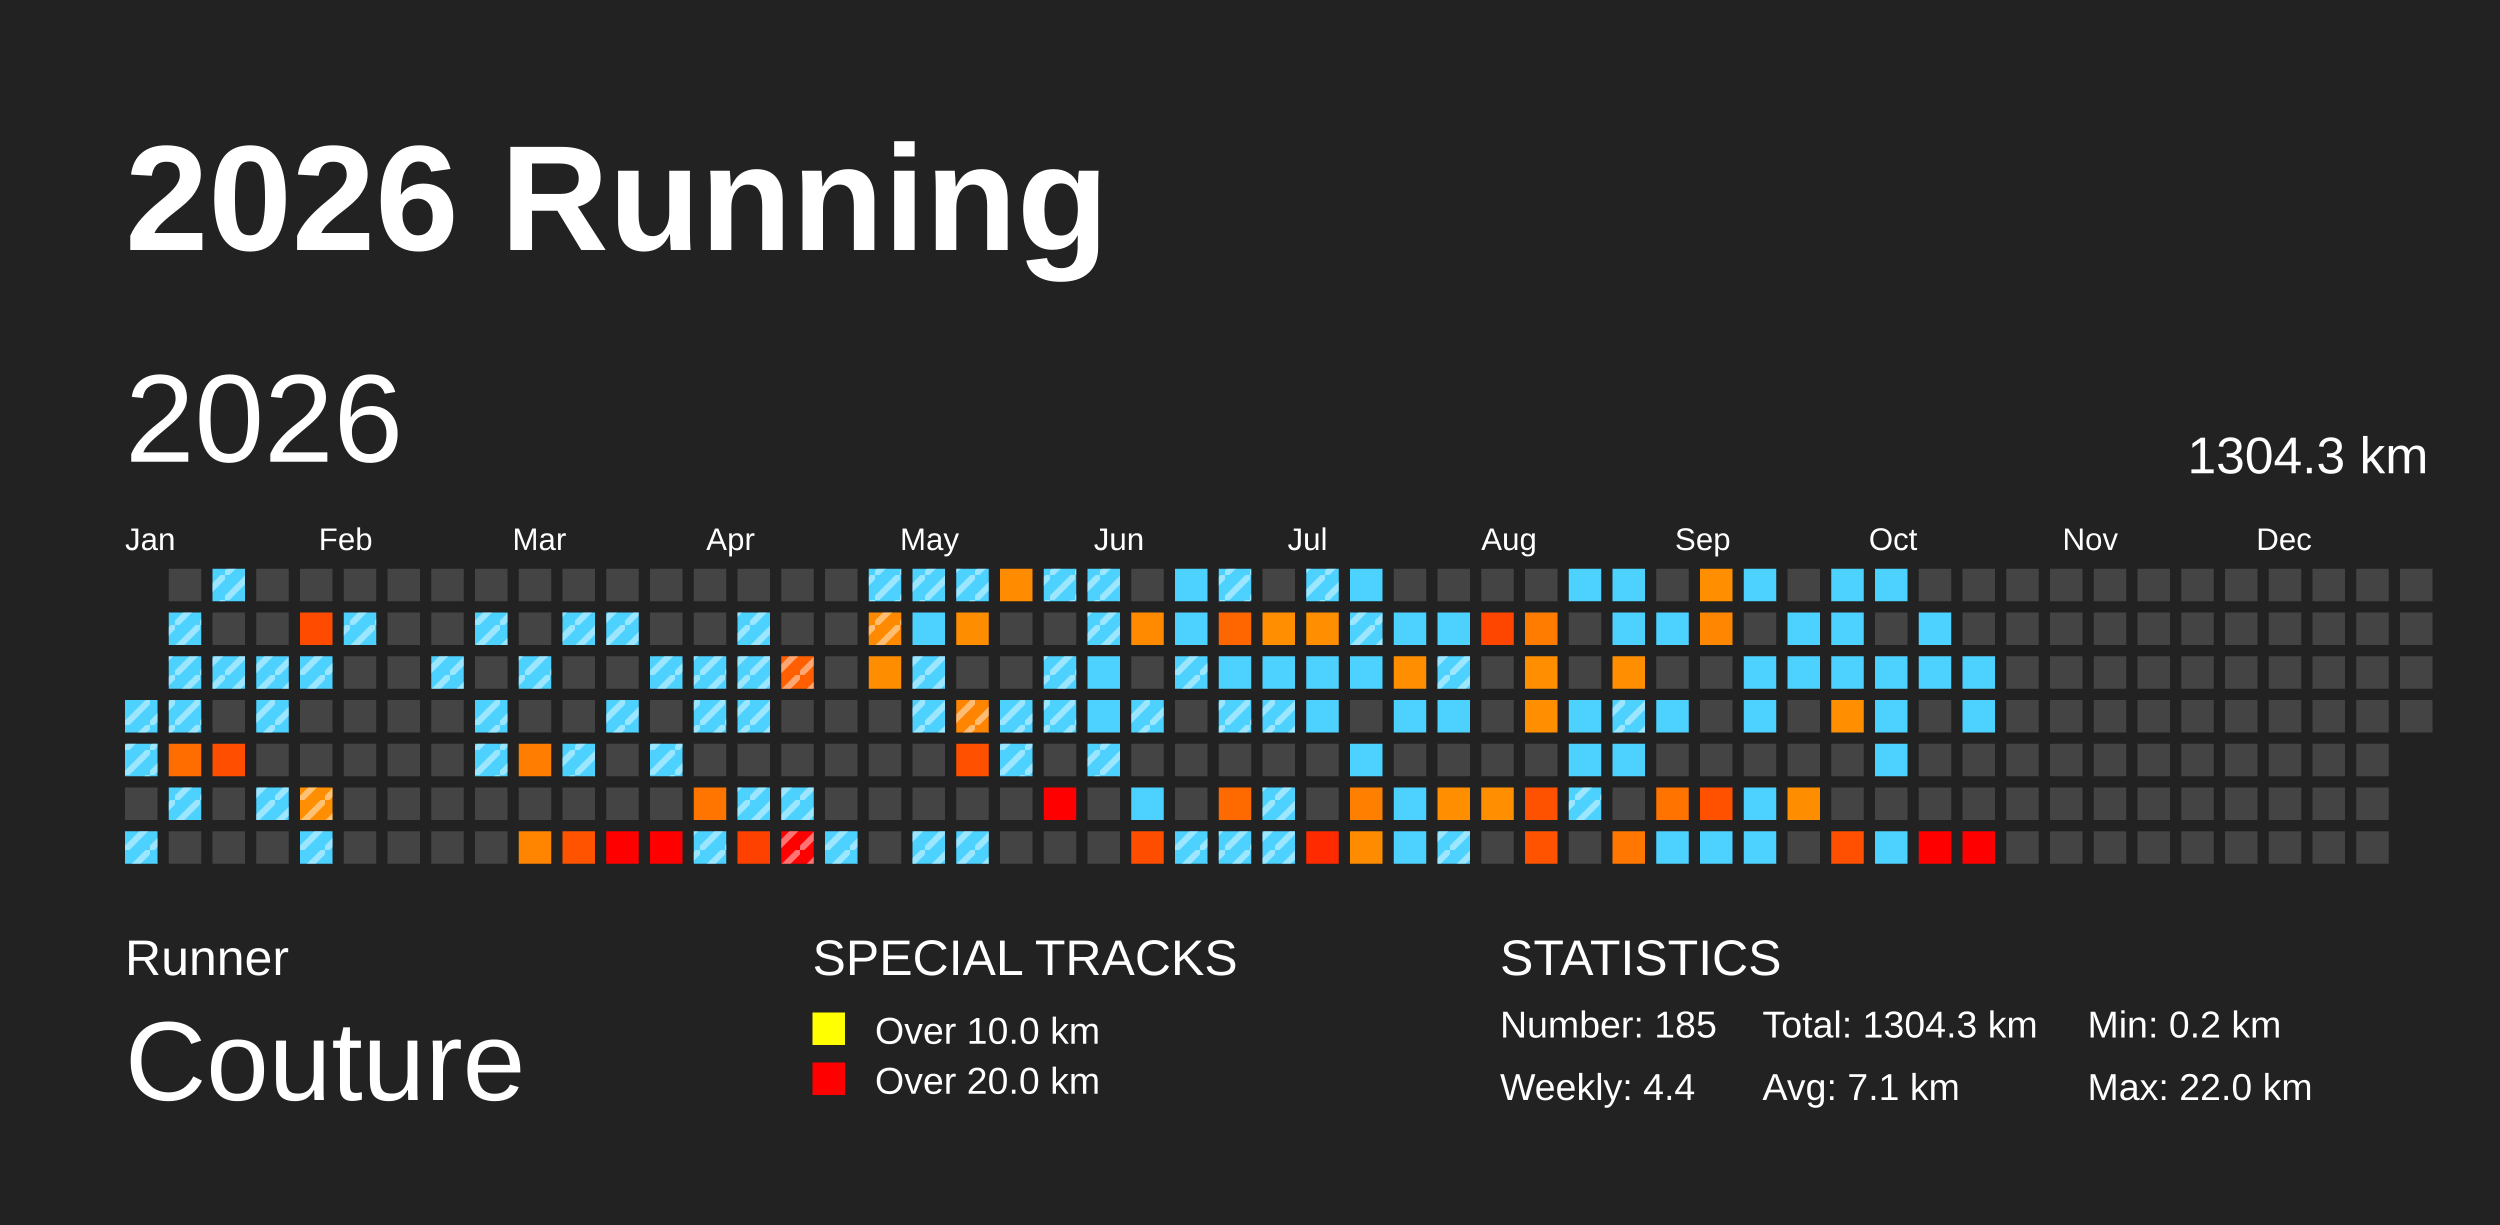
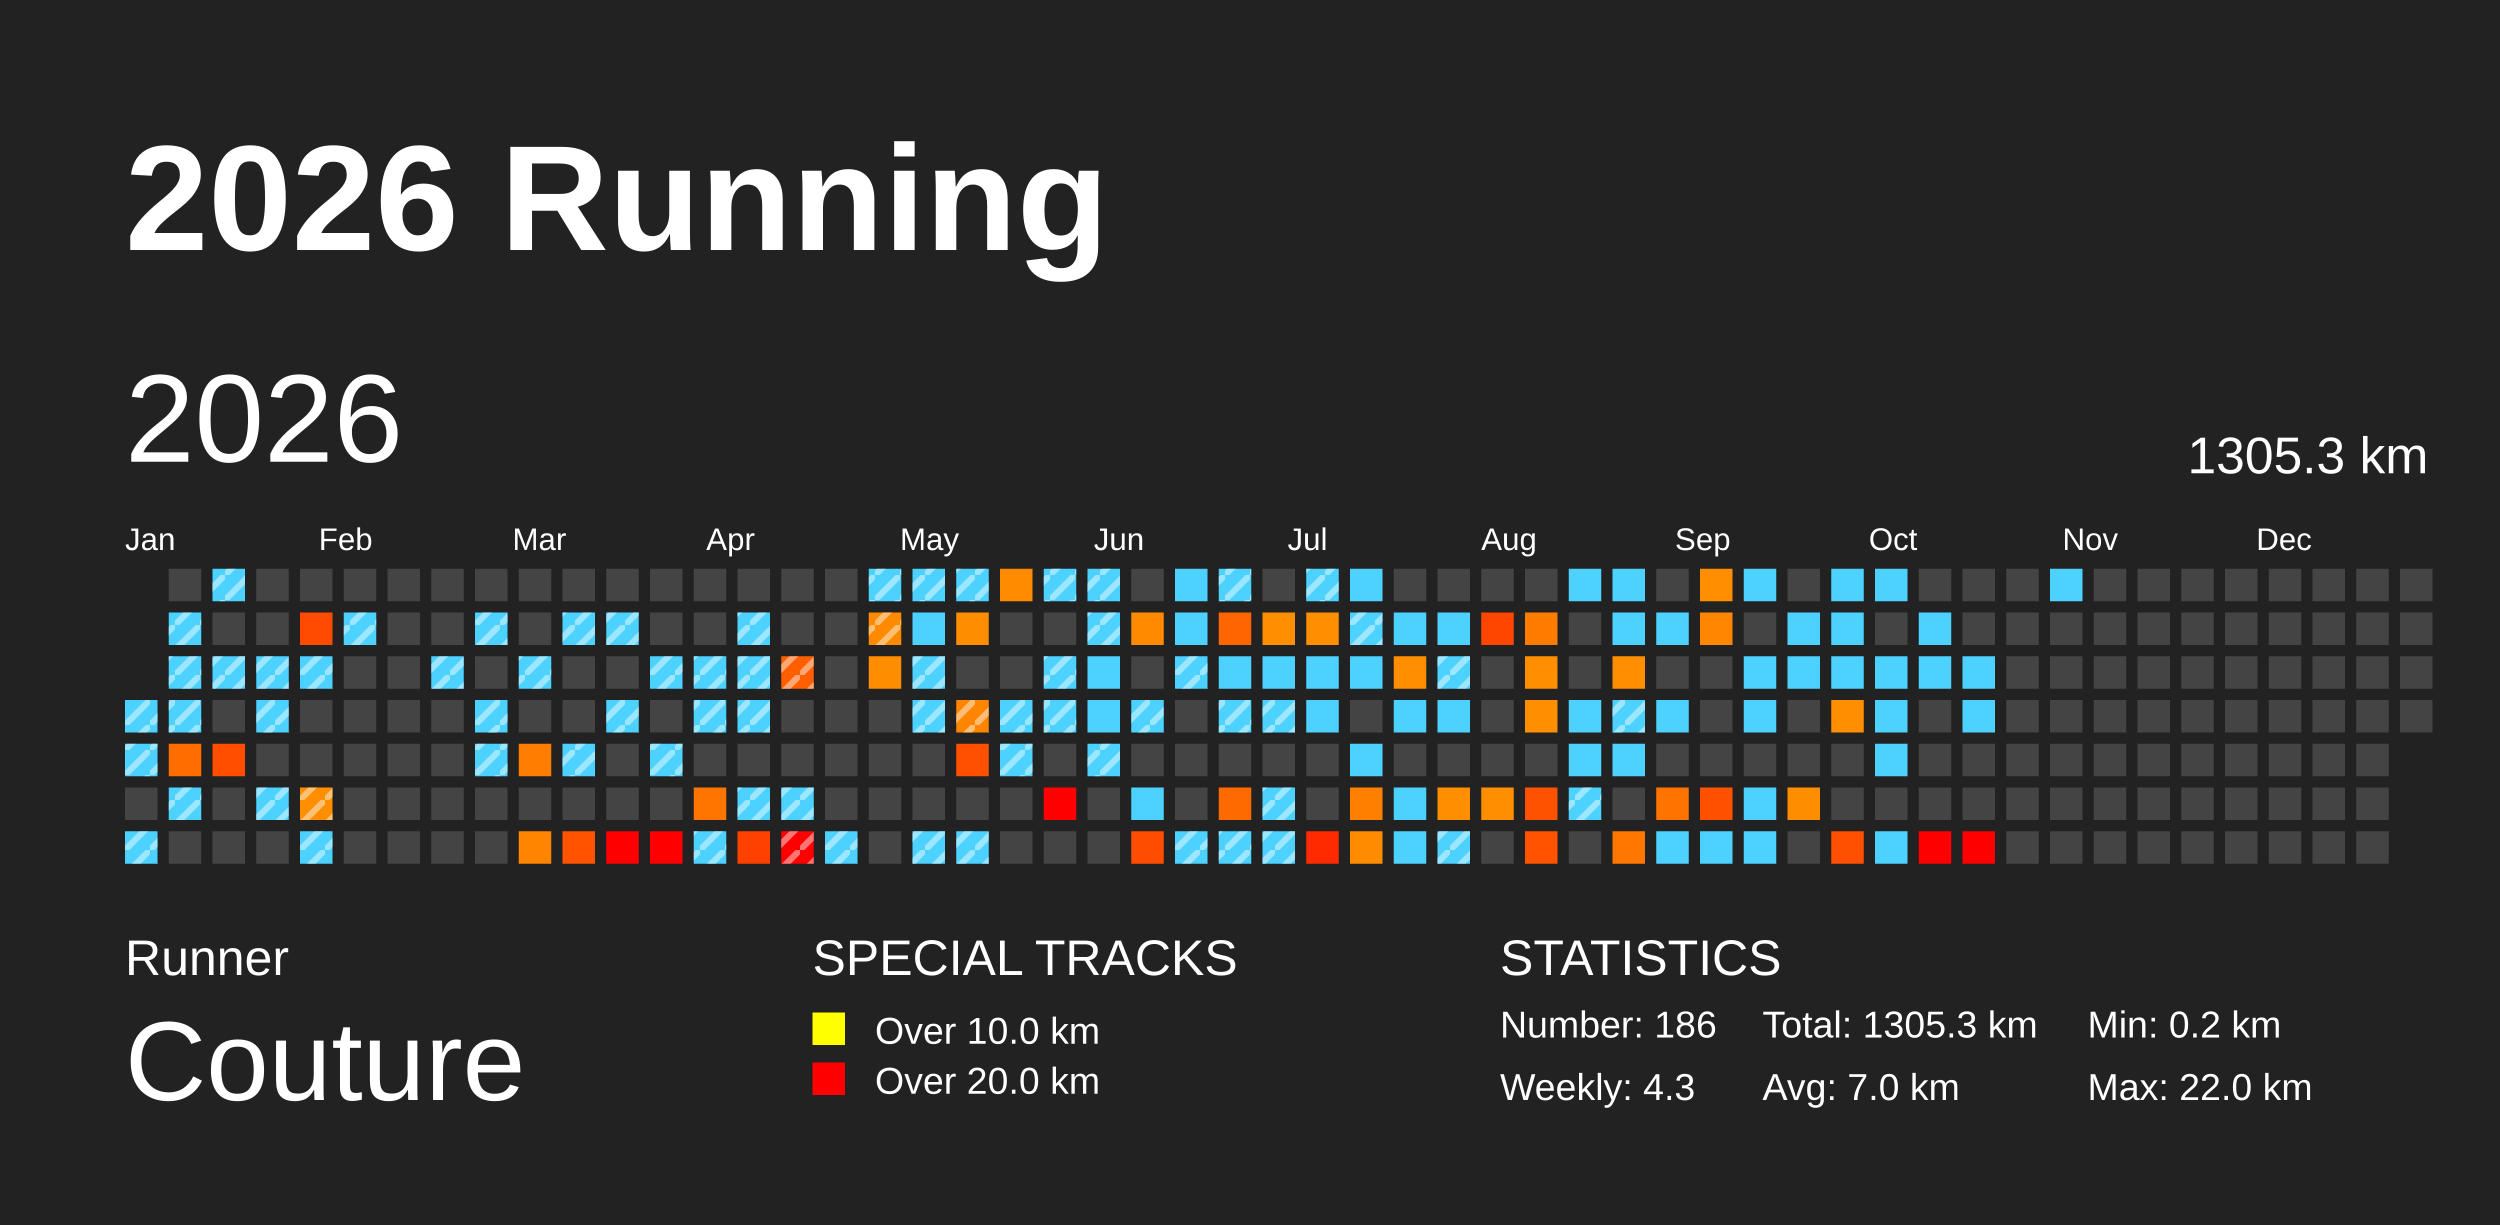
<svg xmlns="http://www.w3.org/2000/svg" baseProfile="full" height="98mm" version="1.1" viewBox="0,0,200,98" width="200mm">
  <defs>
    <pattern height="2" id="indoor-stripe" patternUnits="userSpaceOnUse" width="2">
      <line stroke="white" stroke-opacity="0.45" stroke-width="0.5" x1="0" x2="2" y1="2" y2="0" />
    </pattern>
  </defs>
  <rect fill="#222222" height="98" width="200" x="0" y="0" />
  <text fill="#FFFFFF" style="font-size:12px; font-family:Arial; font-weight:bold;" x="10" y="20">2026 Running</text>
  <text fill="#FFFFFF" style="font-size:4px; font-family:Arial" x="10" y="78">Runner</text>
  <text fill="#FFFFFF" style="font-size:9px; font-family:Arial" x="10" y="88">Couture</text>
  <text fill="#FFFFFF" style="font-size:4px; font-family:Arial" x="65" y="78">SPECIAL TRACKS</text>
  <rect fill="yellow" height="2.6" width="2.6" x="65" y="81" />
  <text fill="#FFFFFF" style="font-size:3px; font-family:Arial" x="70" y="83.5">Over 10.0 km</text>
  <rect fill="red" height="2.6" width="2.6" x="65" y="85" />
  <text fill="#FFFFFF" style="font-size:3px; font-family:Arial" x="70" y="87.5">Over 20.0 km</text>
  <text fill="#FFFFFF" style="font-size:4px; font-family:Arial" x="120" y="78">STATISTICS</text>
-   <text fill="#FFFFFF" style="font-size:3px; font-family:Arial" x="120" y="83">Number: 185</text>
-   <text fill="#FFFFFF" style="font-size:3px; font-family:Arial" x="120" y="88">Weekly: 4.4</text>
-   <text fill="#FFFFFF" style="font-size:3px; font-family:Arial" x="141" y="83">Total: 1304.3 km</text>
-   <text fill="#FFFFFF" style="font-size:3px; font-family:Arial" x="141" y="88">Avg: 7.1 km</text>
+   <text fill="#FFFFFF" style="font-size:3px; font-family:Arial" x="120" y="83">Number: 186</text>
+   <text fill="#FFFFFF" style="font-size:3px; font-family:Arial" x="120" y="88">Weekly: 4.3</text>
+   <text fill="#FFFFFF" style="font-size:3px; font-family:Arial" x="141" y="83">Total: 1305.3 km</text>
+   <text fill="#FFFFFF" style="font-size:3px; font-family:Arial" x="141" y="88">Avg: 7.0 km</text>
  <text fill="#FFFFFF" style="font-size:3px; font-family:Arial" x="167" y="83">Min: 0.2 km</text>
  <text fill="#FFFFFF" style="font-size:3px; font-family:Arial" x="167" y="88">Max: 22.0 km</text>
  <text dominant-baseline="hanging" fill="#FFFFFF" style="font-size:10.0px; font-family:Arial;" x="10" y="30">2026</text>
-   <text dominant-baseline="hanging" fill="#FFFFFF" style="font-size:4.125px; font-family:Arial;" x="175" y="35">1304.3 km</text>
+   <text dominant-baseline="hanging" fill="#FFFFFF" style="font-size:4.125px; font-family:Arial;" x="175" y="35">1305.3 km</text>
  <text fill="#FFFFFF" style="font-size:2.5px; font-family:Arial" x="10.0" y="44">Jan</text>
  <text fill="#FFFFFF" style="font-size:2.5px; font-family:Arial" x="25.5" y="44">Feb</text>
  <text fill="#FFFFFF" style="font-size:2.5px; font-family:Arial" x="41.0" y="44">Mar</text>
  <text fill="#FFFFFF" style="font-size:2.5px; font-family:Arial" x="56.5" y="44">Apr</text>
  <text fill="#FFFFFF" style="font-size:2.5px; font-family:Arial" x="72.0" y="44">May</text>
  <text fill="#FFFFFF" style="font-size:2.5px; font-family:Arial" x="87.5" y="44">Jun</text>
  <text fill="#FFFFFF" style="font-size:2.5px; font-family:Arial" x="103.0" y="44">Jul</text>
  <text fill="#FFFFFF" style="font-size:2.5px; font-family:Arial" x="118.5" y="44">Aug</text>
  <text fill="#FFFFFF" style="font-size:2.5px; font-family:Arial" x="134.0" y="44">Sep</text>
  <text fill="#FFFFFF" style="font-size:2.5px; font-family:Arial" x="149.5" y="44">Oct</text>
  <text fill="#FFFFFF" style="font-size:2.5px; font-family:Arial" x="165.0" y="44">Nov</text>
  <text fill="#FFFFFF" style="font-size:2.5px; font-family:Arial" x="180.5" y="44">Dec</text>
  <rect fill="#4dd2ff" height="2.6" width="2.6" x="10.0" y="56.0" />
  <rect fill="url(#indoor-stripe)" height="2.6" style="pointer-events: none;" width="2.6" x="10.0" y="56.0" />
  <rect fill="#4dd2ff" height="2.6" width="2.6" x="10.0" y="59.5" />
  <rect fill="url(#indoor-stripe)" height="2.6" style="pointer-events: none;" width="2.6" x="10.0" y="59.5" />
  <rect fill="#444444" height="2.6" width="2.6" x="10.0" y="63.0" />
  <rect fill="#4dd2ff" height="2.6" width="2.6" x="10.0" y="66.5" />
  <rect fill="url(#indoor-stripe)" height="2.6" style="pointer-events: none;" width="2.6" x="10.0" y="66.5" />
  <rect fill="#444444" height="2.6" width="2.6" x="13.5" y="45.5" />
  <rect fill="#4dd2ff" height="2.6" width="2.6" x="13.5" y="49.0" />
  <rect fill="url(#indoor-stripe)" height="2.6" style="pointer-events: none;" width="2.6" x="13.5" y="49.0" />
  <rect fill="#4dd2ff" height="2.6" width="2.6" x="13.5" y="52.5" />
  <rect fill="url(#indoor-stripe)" height="2.6" style="pointer-events: none;" width="2.6" x="13.5" y="52.5" />
  <rect fill="#4dd2ff" height="2.6" width="2.6" x="13.5" y="56.0" />
  <rect fill="url(#indoor-stripe)" height="2.6" style="pointer-events: none;" width="2.6" x="13.5" y="56.0" />
  <rect fill="#ff6d00" height="2.6" width="2.6" x="13.5" y="59.5" />
  <rect fill="#4dd2ff" height="2.6" width="2.6" x="13.5" y="63.0" />
  <rect fill="url(#indoor-stripe)" height="2.6" style="pointer-events: none;" width="2.6" x="13.5" y="63.0" />
  <rect fill="#444444" height="2.6" width="2.6" x="13.5" y="66.5" />
  <rect fill="#4dd2ff" height="2.6" width="2.6" x="17.0" y="45.5" />
  <rect fill="url(#indoor-stripe)" height="2.6" style="pointer-events: none;" width="2.6" x="17.0" y="45.5" />
  <rect fill="#444444" height="2.6" width="2.6" x="17.0" y="49.0" />
  <rect fill="#4dd2ff" height="2.6" width="2.6" x="17.0" y="52.5" />
  <rect fill="url(#indoor-stripe)" height="2.6" style="pointer-events: none;" width="2.6" x="17.0" y="52.5" />
  <rect fill="#444444" height="2.6" width="2.6" x="17.0" y="56.0" />
  <rect fill="#ff4e00" height="2.6" width="2.6" x="17.0" y="59.5" />
  <rect fill="#444444" height="2.6" width="2.6" x="17.0" y="63.0" />
  <rect fill="#444444" height="2.6" width="2.6" x="17.0" y="66.5" />
  <rect fill="#444444" height="2.6" width="2.6" x="20.5" y="45.5" />
  <rect fill="#444444" height="2.6" width="2.6" x="20.5" y="49.0" />
  <rect fill="#4dd2ff" height="2.6" width="2.6" x="20.5" y="52.5" />
  <rect fill="url(#indoor-stripe)" height="2.6" style="pointer-events: none;" width="2.6" x="20.5" y="52.5" />
  <rect fill="#4dd2ff" height="2.6" width="2.6" x="20.5" y="56.0" />
  <rect fill="url(#indoor-stripe)" height="2.6" style="pointer-events: none;" width="2.6" x="20.5" y="56.0" />
  <rect fill="#444444" height="2.6" width="2.6" x="20.5" y="59.5" />
  <rect fill="#4dd2ff" height="2.6" width="2.6" x="20.5" y="63.0" />
  <rect fill="url(#indoor-stripe)" height="2.6" style="pointer-events: none;" width="2.6" x="20.5" y="63.0" />
  <rect fill="#444444" height="2.6" width="2.6" x="20.5" y="66.5" />
  <rect fill="#444444" height="2.6" width="2.6" x="24.0" y="45.5" />
  <rect fill="#ff4b00" height="2.6" width="2.6" x="24.0" y="49.0" />
  <rect fill="#4dd2ff" height="2.6" width="2.6" x="24.0" y="52.5" />
  <rect fill="url(#indoor-stripe)" height="2.6" style="pointer-events: none;" width="2.6" x="24.0" y="52.5" />
  <rect fill="#444444" height="2.6" width="2.6" x="24.0" y="56.0" />
  <rect fill="#444444" height="2.6" width="2.6" x="24.0" y="59.5" />
  <rect fill="#ff8e00" height="2.6" width="2.6" x="24.0" y="63.0" />
  <rect fill="url(#indoor-stripe)" height="2.6" style="pointer-events: none;" width="2.6" x="24.0" y="63.0" />
  <rect fill="#4dd2ff" height="2.6" width="2.6" x="24.0" y="66.5" />
  <rect fill="url(#indoor-stripe)" height="2.6" style="pointer-events: none;" width="2.6" x="24.0" y="66.5" />
  <rect fill="#444444" height="2.6" width="2.6" x="27.5" y="45.5" />
  <rect fill="#4dd2ff" height="2.6" width="2.6" x="27.5" y="49.0" />
  <rect fill="url(#indoor-stripe)" height="2.6" style="pointer-events: none;" width="2.6" x="27.5" y="49.0" />
  <rect fill="#444444" height="2.6" width="2.6" x="27.5" y="52.5" />
  <rect fill="#444444" height="2.6" width="2.6" x="27.5" y="56.0" />
  <rect fill="#444444" height="2.6" width="2.6" x="27.5" y="59.5" />
  <rect fill="#444444" height="2.6" width="2.6" x="27.5" y="63.0" />
  <rect fill="#444444" height="2.6" width="2.6" x="27.5" y="66.5" />
  <rect fill="#444444" height="2.6" width="2.6" x="31.0" y="45.5" />
  <rect fill="#444444" height="2.6" width="2.6" x="31.0" y="49.0" />
  <rect fill="#444444" height="2.6" width="2.6" x="31.0" y="52.5" />
  <rect fill="#444444" height="2.6" width="2.6" x="31.0" y="56.0" />
  <rect fill="#444444" height="2.6" width="2.6" x="31.0" y="59.5" />
  <rect fill="#444444" height="2.6" width="2.6" x="31.0" y="63.0" />
  <rect fill="#444444" height="2.6" width="2.6" x="31.0" y="66.5" />
  <rect fill="#444444" height="2.6" width="2.6" x="34.5" y="45.5" />
  <rect fill="#444444" height="2.6" width="2.6" x="34.5" y="49.0" />
  <rect fill="#4dd2ff" height="2.6" width="2.6" x="34.5" y="52.5" />
  <rect fill="url(#indoor-stripe)" height="2.6" style="pointer-events: none;" width="2.6" x="34.5" y="52.5" />
  <rect fill="#444444" height="2.6" width="2.6" x="34.5" y="56.0" />
  <rect fill="#444444" height="2.6" width="2.6" x="34.5" y="59.5" />
  <rect fill="#444444" height="2.6" width="2.6" x="34.5" y="63.0" />
  <rect fill="#444444" height="2.6" width="2.6" x="34.5" y="66.5" />
  <rect fill="#444444" height="2.6" width="2.6" x="38.0" y="45.5" />
  <rect fill="#4dd2ff" height="2.6" width="2.6" x="38.0" y="49.0" />
  <rect fill="url(#indoor-stripe)" height="2.6" style="pointer-events: none;" width="2.6" x="38.0" y="49.0" />
  <rect fill="#444444" height="2.6" width="2.6" x="38.0" y="52.5" />
  <rect fill="#4dd2ff" height="2.6" width="2.6" x="38.0" y="56.0" />
  <rect fill="url(#indoor-stripe)" height="2.6" style="pointer-events: none;" width="2.6" x="38.0" y="56.0" />
  <rect fill="#4dd2ff" height="2.6" width="2.6" x="38.0" y="59.5" />
  <rect fill="url(#indoor-stripe)" height="2.6" style="pointer-events: none;" width="2.6" x="38.0" y="59.5" />
  <rect fill="#444444" height="2.6" width="2.6" x="38.0" y="63.0" />
  <rect fill="#444444" height="2.6" width="2.6" x="38.0" y="66.5" />
  <rect fill="#444444" height="2.6" width="2.6" x="41.5" y="45.5" />
  <rect fill="#444444" height="2.6" width="2.6" x="41.5" y="49.0" />
  <rect fill="#4dd2ff" height="2.6" width="2.6" x="41.5" y="52.5" />
  <rect fill="url(#indoor-stripe)" height="2.6" style="pointer-events: none;" width="2.6" x="41.5" y="52.5" />
  <rect fill="#444444" height="2.6" width="2.6" x="41.5" y="56.0" />
  <rect fill="#ff7d00" height="2.6" width="2.6" x="41.5" y="59.5" />
  <rect fill="#444444" height="2.6" width="2.6" x="41.5" y="63.0" />
  <rect fill="#ff8400" height="2.6" width="2.6" x="41.5" y="66.5" />
  <rect fill="#444444" height="2.6" width="2.6" x="45.0" y="45.5" />
  <rect fill="#4dd2ff" height="2.6" width="2.6" x="45.0" y="49.0" />
  <rect fill="url(#indoor-stripe)" height="2.6" style="pointer-events: none;" width="2.6" x="45.0" y="49.0" />
  <rect fill="#444444" height="2.6" width="2.6" x="45.0" y="52.5" />
  <rect fill="#444444" height="2.6" width="2.6" x="45.0" y="56.0" />
  <rect fill="#4dd2ff" height="2.6" width="2.6" x="45.0" y="59.5" />
  <rect fill="url(#indoor-stripe)" height="2.6" style="pointer-events: none;" width="2.6" x="45.0" y="59.5" />
  <rect fill="#444444" height="2.6" width="2.6" x="45.0" y="63.0" />
  <rect fill="#ff5300" height="2.6" width="2.6" x="45.0" y="66.5" />
  <rect fill="#444444" height="2.6" width="2.6" x="48.5" y="45.5" />
  <rect fill="#4dd2ff" height="2.6" width="2.6" x="48.5" y="49.0" />
  <rect fill="url(#indoor-stripe)" height="2.6" style="pointer-events: none;" width="2.6" x="48.5" y="49.0" />
  <rect fill="#444444" height="2.6" width="2.6" x="48.5" y="52.5" />
  <rect fill="#4dd2ff" height="2.6" width="2.6" x="48.5" y="56.0" />
  <rect fill="url(#indoor-stripe)" height="2.6" style="pointer-events: none;" width="2.6" x="48.5" y="56.0" />
  <rect fill="#444444" height="2.6" width="2.6" x="48.5" y="59.5" />
  <rect fill="#444444" height="2.6" width="2.6" x="48.5" y="63.0" />
  <rect fill="red" height="2.6" width="2.6" x="48.5" y="66.5" />
  <rect fill="#444444" height="2.6" width="2.6" x="52.0" y="45.5" />
  <rect fill="#444444" height="2.6" width="2.6" x="52.0" y="49.0" />
  <rect fill="#4dd2ff" height="2.6" width="2.6" x="52.0" y="52.5" />
  <rect fill="url(#indoor-stripe)" height="2.6" style="pointer-events: none;" width="2.6" x="52.0" y="52.5" />
  <rect fill="#444444" height="2.6" width="2.6" x="52.0" y="56.0" />
  <rect fill="#4dd2ff" height="2.6" width="2.6" x="52.0" y="59.5" />
  <rect fill="url(#indoor-stripe)" height="2.6" style="pointer-events: none;" width="2.6" x="52.0" y="59.5" />
  <rect fill="#444444" height="2.6" width="2.6" x="52.0" y="63.0" />
  <rect fill="red" height="2.6" width="2.6" x="52.0" y="66.5" />
  <rect fill="#444444" height="2.6" width="2.6" x="55.5" y="45.5" />
  <rect fill="#444444" height="2.6" width="2.6" x="55.5" y="49.0" />
  <rect fill="#4dd2ff" height="2.6" width="2.6" x="55.5" y="52.5" />
  <rect fill="url(#indoor-stripe)" height="2.6" style="pointer-events: none;" width="2.6" x="55.5" y="52.5" />
  <rect fill="#4dd2ff" height="2.6" width="2.6" x="55.5" y="56.0" />
  <rect fill="url(#indoor-stripe)" height="2.6" style="pointer-events: none;" width="2.6" x="55.5" y="56.0" />
  <rect fill="#444444" height="2.6" width="2.6" x="55.5" y="59.5" />
  <rect fill="#ff7500" height="2.6" width="2.6" x="55.5" y="63.0" />
  <rect fill="#4dd2ff" height="2.6" width="2.6" x="55.5" y="66.5" />
  <rect fill="url(#indoor-stripe)" height="2.6" style="pointer-events: none;" width="2.6" x="55.5" y="66.5" />
  <rect fill="#444444" height="2.6" width="2.6" x="59.0" y="45.5" />
  <rect fill="#4dd2ff" height="2.6" width="2.6" x="59.0" y="49.0" />
  <rect fill="url(#indoor-stripe)" height="2.6" style="pointer-events: none;" width="2.6" x="59.0" y="49.0" />
  <rect fill="#4dd2ff" height="2.6" width="2.6" x="59.0" y="52.5" />
  <rect fill="url(#indoor-stripe)" height="2.6" style="pointer-events: none;" width="2.6" x="59.0" y="52.5" />
  <rect fill="#4dd2ff" height="2.6" width="2.6" x="59.0" y="56.0" />
  <rect fill="url(#indoor-stripe)" height="2.6" style="pointer-events: none;" width="2.6" x="59.0" y="56.0" />
  <rect fill="#444444" height="2.6" width="2.6" x="59.0" y="59.5" />
  <rect fill="#4dd2ff" height="2.6" width="2.6" x="59.0" y="63.0" />
  <rect fill="url(#indoor-stripe)" height="2.6" style="pointer-events: none;" width="2.6" x="59.0" y="63.0" />
  <rect fill="#ff4100" height="2.6" width="2.6" x="59.0" y="66.5" />
  <rect fill="#444444" height="2.6" width="2.6" x="62.5" y="45.5" />
  <rect fill="#444444" height="2.6" width="2.6" x="62.5" y="49.0" />
  <rect fill="#ff5f00" height="2.6" width="2.6" x="62.5" y="52.5" />
  <rect fill="url(#indoor-stripe)" height="2.6" style="pointer-events: none;" width="2.6" x="62.5" y="52.5" />
  <rect fill="#444444" height="2.6" width="2.6" x="62.5" y="56.0" />
  <rect fill="#444444" height="2.6" width="2.6" x="62.5" y="59.5" />
  <rect fill="#4dd2ff" height="2.6" width="2.6" x="62.5" y="63.0" />
  <rect fill="url(#indoor-stripe)" height="2.6" style="pointer-events: none;" width="2.6" x="62.5" y="63.0" />
  <rect fill="red" height="2.6" width="2.6" x="62.5" y="66.5" />
  <rect fill="url(#indoor-stripe)" height="2.6" style="pointer-events: none;" width="2.6" x="62.5" y="66.5" />
  <rect fill="#444444" height="2.6" width="2.6" x="66.0" y="45.5" />
  <rect fill="#444444" height="2.6" width="2.6" x="66.0" y="49.0" />
  <rect fill="#444444" height="2.6" width="2.6" x="66.0" y="52.5" />
  <rect fill="#444444" height="2.6" width="2.6" x="66.0" y="56.0" />
  <rect fill="#444444" height="2.6" width="2.6" x="66.0" y="59.5" />
  <rect fill="#444444" height="2.6" width="2.6" x="66.0" y="63.0" />
  <rect fill="#4dd2ff" height="2.6" width="2.6" x="66.0" y="66.5" />
  <rect fill="url(#indoor-stripe)" height="2.6" style="pointer-events: none;" width="2.6" x="66.0" y="66.5" />
  <rect fill="#4dd2ff" height="2.6" width="2.6" x="69.5" y="45.5" />
  <rect fill="url(#indoor-stripe)" height="2.6" style="pointer-events: none;" width="2.6" x="69.5" y="45.5" />
  <rect fill="#ff8a00" height="2.6" width="2.6" x="69.5" y="49.0" />
  <rect fill="url(#indoor-stripe)" height="2.6" style="pointer-events: none;" width="2.6" x="69.5" y="49.0" />
  <rect fill="#ff8d00" height="2.6" width="2.6" x="69.5" y="52.5" />
  <rect fill="#444444" height="2.6" width="2.6" x="69.5" y="56.0" />
  <rect fill="#444444" height="2.6" width="2.6" x="69.5" y="59.5" />
  <rect fill="#444444" height="2.6" width="2.6" x="69.5" y="63.0" />
  <rect fill="#444444" height="2.6" width="2.6" x="69.5" y="66.5" />
  <rect fill="#4dd2ff" height="2.6" width="2.6" x="73.0" y="45.5" />
  <rect fill="url(#indoor-stripe)" height="2.6" style="pointer-events: none;" width="2.6" x="73.0" y="45.5" />
  <rect fill="#4dd2ff" height="2.6" width="2.6" x="73.0" y="49.0" />
  <rect fill="#4dd2ff" height="2.6" width="2.6" x="73.0" y="52.5" />
  <rect fill="url(#indoor-stripe)" height="2.6" style="pointer-events: none;" width="2.6" x="73.0" y="52.5" />
  <rect fill="#4dd2ff" height="2.6" width="2.6" x="73.0" y="56.0" />
  <rect fill="url(#indoor-stripe)" height="2.6" style="pointer-events: none;" width="2.6" x="73.0" y="56.0" />
  <rect fill="#444444" height="2.6" width="2.6" x="73.0" y="59.5" />
  <rect fill="#444444" height="2.6" width="2.6" x="73.0" y="63.0" />
  <rect fill="#4dd2ff" height="2.6" width="2.6" x="73.0" y="66.5" />
  <rect fill="url(#indoor-stripe)" height="2.6" style="pointer-events: none;" width="2.6" x="73.0" y="66.5" />
  <rect fill="#4dd2ff" height="2.6" width="2.6" x="76.5" y="45.5" />
  <rect fill="url(#indoor-stripe)" height="2.6" style="pointer-events: none;" width="2.6" x="76.5" y="45.5" />
  <rect fill="#ff8d00" height="2.6" width="2.6" x="76.5" y="49.0" />
  <rect fill="#444444" height="2.6" width="2.6" x="76.5" y="52.5" />
  <rect fill="#ff8500" height="2.6" width="2.6" x="76.5" y="56.0" />
  <rect fill="url(#indoor-stripe)" height="2.6" style="pointer-events: none;" width="2.6" x="76.5" y="56.0" />
  <rect fill="#ff5000" height="2.6" width="2.6" x="76.5" y="59.5" />
  <rect fill="#444444" height="2.6" width="2.6" x="76.5" y="63.0" />
  <rect fill="#4dd2ff" height="2.6" width="2.6" x="76.5" y="66.5" />
  <rect fill="url(#indoor-stripe)" height="2.6" style="pointer-events: none;" width="2.6" x="76.5" y="66.5" />
  <rect fill="#ff8c00" height="2.6" width="2.6" x="80.0" y="45.5" />
  <rect fill="#444444" height="2.6" width="2.6" x="80.0" y="49.0" />
  <rect fill="#444444" height="2.6" width="2.6" x="80.0" y="52.5" />
  <rect fill="#4dd2ff" height="2.6" width="2.6" x="80.0" y="56.0" />
  <rect fill="url(#indoor-stripe)" height="2.6" style="pointer-events: none;" width="2.6" x="80.0" y="56.0" />
  <rect fill="#4dd2ff" height="2.6" width="2.6" x="80.0" y="59.5" />
  <rect fill="url(#indoor-stripe)" height="2.6" style="pointer-events: none;" width="2.6" x="80.0" y="59.5" />
  <rect fill="#444444" height="2.6" width="2.6" x="80.0" y="63.0" />
  <rect fill="#444444" height="2.6" width="2.6" x="80.0" y="66.5" />
  <rect fill="#4dd2ff" height="2.6" width="2.6" x="83.5" y="45.5" />
  <rect fill="url(#indoor-stripe)" height="2.6" style="pointer-events: none;" width="2.6" x="83.5" y="45.5" />
  <rect fill="#444444" height="2.6" width="2.6" x="83.5" y="49.0" />
  <rect fill="#4dd2ff" height="2.6" width="2.6" x="83.5" y="52.5" />
  <rect fill="url(#indoor-stripe)" height="2.6" style="pointer-events: none;" width="2.6" x="83.5" y="52.5" />
  <rect fill="#4dd2ff" height="2.6" width="2.6" x="83.5" y="56.0" />
  <rect fill="url(#indoor-stripe)" height="2.6" style="pointer-events: none;" width="2.6" x="83.5" y="56.0" />
  <rect fill="#444444" height="2.6" width="2.6" x="83.5" y="59.5" />
  <rect fill="red" height="2.6" width="2.6" x="83.5" y="63.0" />
  <rect fill="#444444" height="2.6" width="2.6" x="83.5" y="66.5" />
  <rect fill="#4dd2ff" height="2.6" width="2.6" x="87.0" y="45.5" />
  <rect fill="url(#indoor-stripe)" height="2.6" style="pointer-events: none;" width="2.6" x="87.0" y="45.5" />
  <rect fill="#4dd2ff" height="2.6" width="2.6" x="87.0" y="49.0" />
  <rect fill="url(#indoor-stripe)" height="2.6" style="pointer-events: none;" width="2.6" x="87.0" y="49.0" />
  <rect fill="#4dd2ff" height="2.6" width="2.6" x="87.0" y="52.5" />
  <rect fill="#4dd2ff" height="2.6" width="2.6" x="87.0" y="56.0" />
  <rect fill="#4dd2ff" height="2.6" width="2.6" x="87.0" y="59.5" />
  <rect fill="url(#indoor-stripe)" height="2.6" style="pointer-events: none;" width="2.6" x="87.0" y="59.5" />
  <rect fill="#444444" height="2.6" width="2.6" x="87.0" y="63.0" />
  <rect fill="#444444" height="2.6" width="2.6" x="87.0" y="66.5" />
  <rect fill="#444444" height="2.6" width="2.6" x="90.5" y="45.5" />
  <rect fill="#ff8a00" height="2.6" width="2.6" x="90.5" y="49.0" />
  <rect fill="#444444" height="2.6" width="2.6" x="90.5" y="52.5" />
  <rect fill="#4dd2ff" height="2.6" width="2.6" x="90.5" y="56.0" />
  <rect fill="url(#indoor-stripe)" height="2.6" style="pointer-events: none;" width="2.6" x="90.5" y="56.0" />
  <rect fill="#444444" height="2.6" width="2.6" x="90.5" y="59.5" />
  <rect fill="#4dd2ff" height="2.6" width="2.6" x="90.5" y="63.0" />
  <rect fill="#ff4d00" height="2.6" width="2.6" x="90.5" y="66.5" />
  <rect fill="#4dd2ff" height="2.6" width="2.6" x="94.0" y="45.5" />
  <rect fill="#4dd2ff" height="2.6" width="2.6" x="94.0" y="49.0" />
  <rect fill="#4dd2ff" height="2.6" width="2.6" x="94.0" y="52.5" />
  <rect fill="url(#indoor-stripe)" height="2.6" style="pointer-events: none;" width="2.6" x="94.0" y="52.5" />
  <rect fill="#444444" height="2.6" width="2.6" x="94.0" y="56.0" />
  <rect fill="#444444" height="2.6" width="2.6" x="94.0" y="59.5" />
  <rect fill="#444444" height="2.6" width="2.6" x="94.0" y="63.0" />
  <rect fill="#4dd2ff" height="2.6" width="2.6" x="94.0" y="66.5" />
  <rect fill="url(#indoor-stripe)" height="2.6" style="pointer-events: none;" width="2.6" x="94.0" y="66.5" />
  <rect fill="#4dd2ff" height="2.6" width="2.6" x="97.5" y="45.5" />
  <rect fill="url(#indoor-stripe)" height="2.6" style="pointer-events: none;" width="2.6" x="97.5" y="45.5" />
  <rect fill="#ff6600" height="2.6" width="2.6" x="97.5" y="49.0" />
  <rect fill="#4dd2ff" height="2.6" width="2.6" x="97.5" y="52.5" />
  <rect fill="#4dd2ff" height="2.6" width="2.6" x="97.5" y="56.0" />
  <rect fill="url(#indoor-stripe)" height="2.6" style="pointer-events: none;" width="2.6" x="97.5" y="56.0" />
  <rect fill="#444444" height="2.6" width="2.6" x="97.5" y="59.5" />
  <rect fill="#ff6a00" height="2.6" width="2.6" x="97.5" y="63.0" />
  <rect fill="#4dd2ff" height="2.6" width="2.6" x="97.5" y="66.5" />
  <rect fill="url(#indoor-stripe)" height="2.6" style="pointer-events: none;" width="2.6" x="97.5" y="66.5" />
  <rect fill="#444444" height="2.6" width="2.6" x="101.0" y="45.5" />
  <rect fill="#ff8e00" height="2.6" width="2.6" x="101.0" y="49.0" />
  <rect fill="#4dd2ff" height="2.6" width="2.6" x="101.0" y="52.5" />
  <rect fill="#4dd2ff" height="2.6" width="2.6" x="101.0" y="56.0" />
  <rect fill="url(#indoor-stripe)" height="2.6" style="pointer-events: none;" width="2.6" x="101.0" y="56.0" />
  <rect fill="#444444" height="2.6" width="2.6" x="101.0" y="59.5" />
  <rect fill="#4dd2ff" height="2.6" width="2.6" x="101.0" y="63.0" />
  <rect fill="url(#indoor-stripe)" height="2.6" style="pointer-events: none;" width="2.6" x="101.0" y="63.0" />
  <rect fill="#4dd2ff" height="2.6" width="2.6" x="101.0" y="66.5" />
  <rect fill="url(#indoor-stripe)" height="2.6" style="pointer-events: none;" width="2.6" x="101.0" y="66.5" />
  <rect fill="#4dd2ff" height="2.6" width="2.6" x="104.5" y="45.5" />
  <rect fill="url(#indoor-stripe)" height="2.6" style="pointer-events: none;" width="2.6" x="104.5" y="45.5" />
  <rect fill="#ff8e00" height="2.6" width="2.6" x="104.5" y="49.0" />
  <rect fill="#4dd2ff" height="2.6" width="2.6" x="104.5" y="52.5" />
  <rect fill="#4dd2ff" height="2.6" width="2.6" x="104.5" y="56.0" />
  <rect fill="#444444" height="2.6" width="2.6" x="104.5" y="59.5" />
  <rect fill="#444444" height="2.6" width="2.6" x="104.5" y="63.0" />
  <rect fill="#ff2a00" height="2.6" width="2.6" x="104.5" y="66.5" />
  <rect fill="#4dd2ff" height="2.6" width="2.6" x="108.0" y="45.5" />
  <rect fill="#4dd2ff" height="2.6" width="2.6" x="108.0" y="49.0" />
  <rect fill="url(#indoor-stripe)" height="2.6" style="pointer-events: none;" width="2.6" x="108.0" y="49.0" />
  <rect fill="#4dd2ff" height="2.6" width="2.6" x="108.0" y="52.5" />
  <rect fill="#444444" height="2.6" width="2.6" x="108.0" y="56.0" />
  <rect fill="#4dd2ff" height="2.6" width="2.6" x="108.0" y="59.5" />
  <rect fill="#ff7f00" height="2.6" width="2.6" x="108.0" y="63.0" />
  <rect fill="#ff8b00" height="2.6" width="2.6" x="108.0" y="66.5" />
  <rect fill="#444444" height="2.6" width="2.6" x="111.5" y="45.5" />
  <rect fill="#4dd2ff" height="2.6" width="2.6" x="111.5" y="49.0" />
  <rect fill="#ff8e00" height="2.6" width="2.6" x="111.5" y="52.5" />
  <rect fill="#4dd2ff" height="2.6" width="2.6" x="111.5" y="56.0" />
  <rect fill="#444444" height="2.6" width="2.6" x="111.5" y="59.5" />
  <rect fill="#4dd2ff" height="2.6" width="2.6" x="111.5" y="63.0" />
  <rect fill="#4dd2ff" height="2.6" width="2.6" x="111.5" y="66.5" />
  <rect fill="#444444" height="2.6" width="2.6" x="115.0" y="45.5" />
  <rect fill="#4dd2ff" height="2.6" width="2.6" x="115.0" y="49.0" />
  <rect fill="#4dd2ff" height="2.6" width="2.6" x="115.0" y="52.5" />
  <rect fill="url(#indoor-stripe)" height="2.6" style="pointer-events: none;" width="2.6" x="115.0" y="52.5" />
  <rect fill="#4dd2ff" height="2.6" width="2.6" x="115.0" y="56.0" />
  <rect fill="#444444" height="2.6" width="2.6" x="115.0" y="59.5" />
  <rect fill="#ff8e00" height="2.6" width="2.6" x="115.0" y="63.0" />
  <rect fill="#4dd2ff" height="2.6" width="2.6" x="115.0" y="66.5" />
  <rect fill="url(#indoor-stripe)" height="2.6" style="pointer-events: none;" width="2.6" x="115.0" y="66.5" />
  <rect fill="#444444" height="2.6" width="2.6" x="118.5" y="45.5" />
  <rect fill="#ff4600" height="2.6" width="2.6" x="118.5" y="49.0" />
  <rect fill="#444444" height="2.6" width="2.6" x="118.5" y="52.5" />
  <rect fill="#444444" height="2.6" width="2.6" x="118.5" y="56.0" />
  <rect fill="#444444" height="2.6" width="2.6" x="118.5" y="59.5" />
  <rect fill="#ff8e00" height="2.6" width="2.6" x="118.5" y="63.0" />
  <rect fill="#444444" height="2.6" width="2.6" x="118.5" y="66.5" />
  <rect fill="#444444" height="2.6" width="2.6" x="122.0" y="45.5" />
  <rect fill="#ff7c00" height="2.6" width="2.6" x="122.0" y="49.0" />
  <rect fill="#ff8e00" height="2.6" width="2.6" x="122.0" y="52.5" />
  <rect fill="#ff8e00" height="2.6" width="2.6" x="122.0" y="56.0" />
  <rect fill="#444444" height="2.6" width="2.6" x="122.0" y="59.5" />
  <rect fill="#ff5200" height="2.6" width="2.6" x="122.0" y="63.0" />
  <rect fill="#ff5300" height="2.6" width="2.6" x="122.0" y="66.5" />
  <rect fill="#4dd2ff" height="2.6" width="2.6" x="125.5" y="45.5" />
  <rect fill="#444444" height="2.6" width="2.6" x="125.5" y="49.0" />
  <rect fill="#444444" height="2.6" width="2.6" x="125.5" y="52.5" />
  <rect fill="#4dd2ff" height="2.6" width="2.6" x="125.5" y="56.0" />
  <rect fill="#4dd2ff" height="2.6" width="2.6" x="125.5" y="59.5" />
  <rect fill="#4dd2ff" height="2.6" width="2.6" x="125.5" y="63.0" />
  <rect fill="url(#indoor-stripe)" height="2.6" style="pointer-events: none;" width="2.6" x="125.5" y="63.0" />
  <rect fill="#444444" height="2.6" width="2.6" x="125.5" y="66.5" />
  <rect fill="#4dd2ff" height="2.6" width="2.6" x="129.0" y="45.5" />
  <rect fill="#4dd2ff" height="2.6" width="2.6" x="129.0" y="49.0" />
  <rect fill="#ff8e00" height="2.6" width="2.6" x="129.0" y="52.5" />
  <rect fill="#4dd2ff" height="2.6" width="2.6" x="129.0" y="56.0" />
  <rect fill="url(#indoor-stripe)" height="2.6" style="pointer-events: none;" width="2.6" x="129.0" y="56.0" />
  <rect fill="#4dd2ff" height="2.6" width="2.6" x="129.0" y="59.5" />
  <rect fill="#444444" height="2.6" width="2.6" x="129.0" y="63.0" />
  <rect fill="#ff7600" height="2.6" width="2.6" x="129.0" y="66.5" />
  <rect fill="#444444" height="2.6" width="2.6" x="132.5" y="45.5" />
  <rect fill="#4dd2ff" height="2.6" width="2.6" x="132.5" y="49.0" />
  <rect fill="#444444" height="2.6" width="2.6" x="132.5" y="52.5" />
  <rect fill="#4dd2ff" height="2.6" width="2.6" x="132.5" y="56.0" />
  <rect fill="#444444" height="2.6" width="2.6" x="132.5" y="59.5" />
  <rect fill="#ff7300" height="2.6" width="2.6" x="132.5" y="63.0" />
  <rect fill="#4dd2ff" height="2.6" width="2.6" x="132.5" y="66.5" />
  <rect fill="#ff8e00" height="2.6" width="2.6" x="136.0" y="45.5" />
  <rect fill="#ff8600" height="2.6" width="2.6" x="136.0" y="49.0" />
  <rect fill="#444444" height="2.6" width="2.6" x="136.0" y="52.5" />
  <rect fill="#444444" height="2.6" width="2.6" x="136.0" y="56.0" />
  <rect fill="#444444" height="2.6" width="2.6" x="136.0" y="59.5" />
  <rect fill="#ff5100" height="2.6" width="2.6" x="136.0" y="63.0" />
  <rect fill="#4dd2ff" height="2.6" width="2.6" x="136.0" y="66.5" />
  <rect fill="#4dd2ff" height="2.6" width="2.6" x="139.5" y="45.5" />
  <rect fill="#444444" height="2.6" width="2.6" x="139.5" y="49.0" />
  <rect fill="#4dd2ff" height="2.6" width="2.6" x="139.5" y="52.5" />
  <rect fill="#4dd2ff" height="2.6" width="2.6" x="139.5" y="56.0" />
  <rect fill="#444444" height="2.6" width="2.6" x="139.5" y="59.5" />
  <rect fill="#4dd2ff" height="2.6" width="2.6" x="139.5" y="63.0" />
  <rect fill="#4dd2ff" height="2.6" width="2.6" x="139.5" y="66.5" />
  <rect fill="#444444" height="2.6" width="2.6" x="143.0" y="45.5" />
  <rect fill="#4dd2ff" height="2.6" width="2.6" x="143.0" y="49.0" />
  <rect fill="#4dd2ff" height="2.6" width="2.6" x="143.0" y="52.5" />
  <rect fill="#444444" height="2.6" width="2.6" x="143.0" y="56.0" />
  <rect fill="#444444" height="2.6" width="2.6" x="143.0" y="59.5" />
  <rect fill="#ff8d00" height="2.6" width="2.6" x="143.0" y="63.0" />
  <rect fill="#444444" height="2.6" width="2.6" x="143.0" y="66.5" />
  <rect fill="#4dd2ff" height="2.6" width="2.6" x="146.5" y="45.5" />
  <rect fill="#4dd2ff" height="2.6" width="2.6" x="146.5" y="49.0" />
  <rect fill="#4dd2ff" height="2.6" width="2.6" x="146.5" y="52.5" />
  <rect fill="#ff8e00" height="2.6" width="2.6" x="146.5" y="56.0" />
  <rect fill="#444444" height="2.6" width="2.6" x="146.5" y="59.5" />
  <rect fill="#444444" height="2.6" width="2.6" x="146.5" y="63.0" />
  <rect fill="#ff4f00" height="2.6" width="2.6" x="146.5" y="66.5" />
  <rect fill="#4dd2ff" height="2.6" width="2.6" x="150.0" y="45.5" />
  <rect fill="#444444" height="2.6" width="2.6" x="150.0" y="49.0" />
  <rect fill="#4dd2ff" height="2.6" width="2.6" x="150.0" y="52.5" />
  <rect fill="#4dd2ff" height="2.6" width="2.6" x="150.0" y="56.0" />
  <rect fill="#4dd2ff" height="2.6" width="2.6" x="150.0" y="59.5" />
  <rect fill="#444444" height="2.6" width="2.6" x="150.0" y="63.0" />
  <rect fill="#4dd2ff" height="2.6" width="2.6" x="150.0" y="66.5" />
  <rect fill="#444444" height="2.6" width="2.6" x="153.5" y="45.5" />
  <rect fill="#4dd2ff" height="2.6" width="2.6" x="153.5" y="49.0" />
  <rect fill="#4dd2ff" height="2.6" width="2.6" x="153.5" y="52.5" />
  <rect fill="#444444" height="2.6" width="2.6" x="153.5" y="56.0" />
  <rect fill="#444444" height="2.6" width="2.6" x="153.5" y="59.5" />
  <rect fill="#444444" height="2.6" width="2.6" x="153.5" y="63.0" />
  <rect fill="red" height="2.6" width="2.6" x="153.5" y="66.5" />
  <rect fill="#444444" height="2.6" width="2.6" x="157.0" y="45.5" />
  <rect fill="#444444" height="2.6" width="2.6" x="157.0" y="49.0" />
  <rect fill="#4dd2ff" height="2.6" width="2.6" x="157.0" y="52.5" />
  <rect fill="#4dd2ff" height="2.6" width="2.6" x="157.0" y="56.0" />
  <rect fill="#444444" height="2.6" width="2.6" x="157.0" y="59.5" />
  <rect fill="#444444" height="2.6" width="2.6" x="157.0" y="63.0" />
  <rect fill="red" height="2.6" width="2.6" x="157.0" y="66.5" />
  <rect fill="#444444" height="2.6" width="2.6" x="160.5" y="45.5" />
  <rect fill="#444444" height="2.6" width="2.6" x="160.5" y="49.0" />
  <rect fill="#444444" height="2.6" width="2.6" x="160.5" y="52.5" />
  <rect fill="#444444" height="2.6" width="2.6" x="160.5" y="56.0" />
  <rect fill="#444444" height="2.6" width="2.6" x="160.5" y="59.5" />
  <rect fill="#444444" height="2.6" width="2.6" x="160.5" y="63.0" />
  <rect fill="#444444" height="2.6" width="2.6" x="160.5" y="66.5" />
-   <rect fill="#444444" height="2.6" width="2.6" x="164.0" y="45.5" />
+   <rect fill="#4dd2ff" height="2.6" width="2.6" x="164.0" y="45.5" />
  <rect fill="#444444" height="2.6" width="2.6" x="164.0" y="49.0" />
  <rect fill="#444444" height="2.6" width="2.6" x="164.0" y="52.5" />
  <rect fill="#444444" height="2.6" width="2.6" x="164.0" y="56.0" />
  <rect fill="#444444" height="2.6" width="2.6" x="164.0" y="59.5" />
  <rect fill="#444444" height="2.6" width="2.6" x="164.0" y="63.0" />
  <rect fill="#444444" height="2.6" width="2.6" x="164.0" y="66.5" />
  <rect fill="#444444" height="2.6" width="2.6" x="167.5" y="45.5" />
  <rect fill="#444444" height="2.6" width="2.6" x="167.5" y="49.0" />
  <rect fill="#444444" height="2.6" width="2.6" x="167.5" y="52.5" />
  <rect fill="#444444" height="2.6" width="2.6" x="167.5" y="56.0" />
  <rect fill="#444444" height="2.6" width="2.6" x="167.5" y="59.5" />
  <rect fill="#444444" height="2.6" width="2.6" x="167.5" y="63.0" />
  <rect fill="#444444" height="2.6" width="2.6" x="167.5" y="66.5" />
  <rect fill="#444444" height="2.6" width="2.6" x="171.0" y="45.5" />
  <rect fill="#444444" height="2.6" width="2.6" x="171.0" y="49.0" />
  <rect fill="#444444" height="2.6" width="2.6" x="171.0" y="52.5" />
  <rect fill="#444444" height="2.6" width="2.6" x="171.0" y="56.0" />
  <rect fill="#444444" height="2.6" width="2.6" x="171.0" y="59.5" />
  <rect fill="#444444" height="2.6" width="2.6" x="171.0" y="63.0" />
  <rect fill="#444444" height="2.6" width="2.6" x="171.0" y="66.5" />
  <rect fill="#444444" height="2.6" width="2.6" x="174.5" y="45.5" />
  <rect fill="#444444" height="2.6" width="2.6" x="174.5" y="49.0" />
  <rect fill="#444444" height="2.6" width="2.6" x="174.5" y="52.5" />
  <rect fill="#444444" height="2.6" width="2.6" x="174.5" y="56.0" />
  <rect fill="#444444" height="2.6" width="2.6" x="174.5" y="59.5" />
  <rect fill="#444444" height="2.6" width="2.6" x="174.5" y="63.0" />
  <rect fill="#444444" height="2.6" width="2.6" x="174.5" y="66.5" />
  <rect fill="#444444" height="2.6" width="2.6" x="178.0" y="45.5" />
  <rect fill="#444444" height="2.6" width="2.6" x="178.0" y="49.0" />
  <rect fill="#444444" height="2.6" width="2.6" x="178.0" y="52.5" />
  <rect fill="#444444" height="2.6" width="2.6" x="178.0" y="56.0" />
  <rect fill="#444444" height="2.6" width="2.6" x="178.0" y="59.5" />
  <rect fill="#444444" height="2.6" width="2.6" x="178.0" y="63.0" />
  <rect fill="#444444" height="2.6" width="2.6" x="178.0" y="66.5" />
  <rect fill="#444444" height="2.6" width="2.6" x="181.5" y="45.5" />
  <rect fill="#444444" height="2.6" width="2.6" x="181.5" y="49.0" />
  <rect fill="#444444" height="2.6" width="2.6" x="181.5" y="52.5" />
  <rect fill="#444444" height="2.6" width="2.6" x="181.5" y="56.0" />
  <rect fill="#444444" height="2.6" width="2.6" x="181.5" y="59.5" />
  <rect fill="#444444" height="2.6" width="2.6" x="181.5" y="63.0" />
  <rect fill="#444444" height="2.6" width="2.6" x="181.5" y="66.5" />
  <rect fill="#444444" height="2.6" width="2.6" x="185.0" y="45.5" />
  <rect fill="#444444" height="2.6" width="2.6" x="185.0" y="49.0" />
  <rect fill="#444444" height="2.6" width="2.6" x="185.0" y="52.5" />
  <rect fill="#444444" height="2.6" width="2.6" x="185.0" y="56.0" />
  <rect fill="#444444" height="2.6" width="2.6" x="185.0" y="59.5" />
  <rect fill="#444444" height="2.6" width="2.6" x="185.0" y="63.0" />
  <rect fill="#444444" height="2.6" width="2.6" x="185.0" y="66.5" />
  <rect fill="#444444" height="2.6" width="2.6" x="188.5" y="45.5" />
  <rect fill="#444444" height="2.6" width="2.6" x="188.5" y="49.0" />
  <rect fill="#444444" height="2.6" width="2.6" x="188.5" y="52.5" />
  <rect fill="#444444" height="2.6" width="2.6" x="188.5" y="56.0" />
  <rect fill="#444444" height="2.6" width="2.6" x="188.5" y="59.5" />
  <rect fill="#444444" height="2.6" width="2.6" x="188.5" y="63.0" />
  <rect fill="#444444" height="2.6" width="2.6" x="188.5" y="66.5" />
  <rect fill="#444444" height="2.6" width="2.6" x="192.0" y="45.5" />
  <rect fill="#444444" height="2.6" width="2.6" x="192.0" y="49.0" />
  <rect fill="#444444" height="2.6" width="2.6" x="192.0" y="52.5" />
  <rect fill="#444444" height="2.6" width="2.6" x="192.0" y="56.0" />
</svg>
